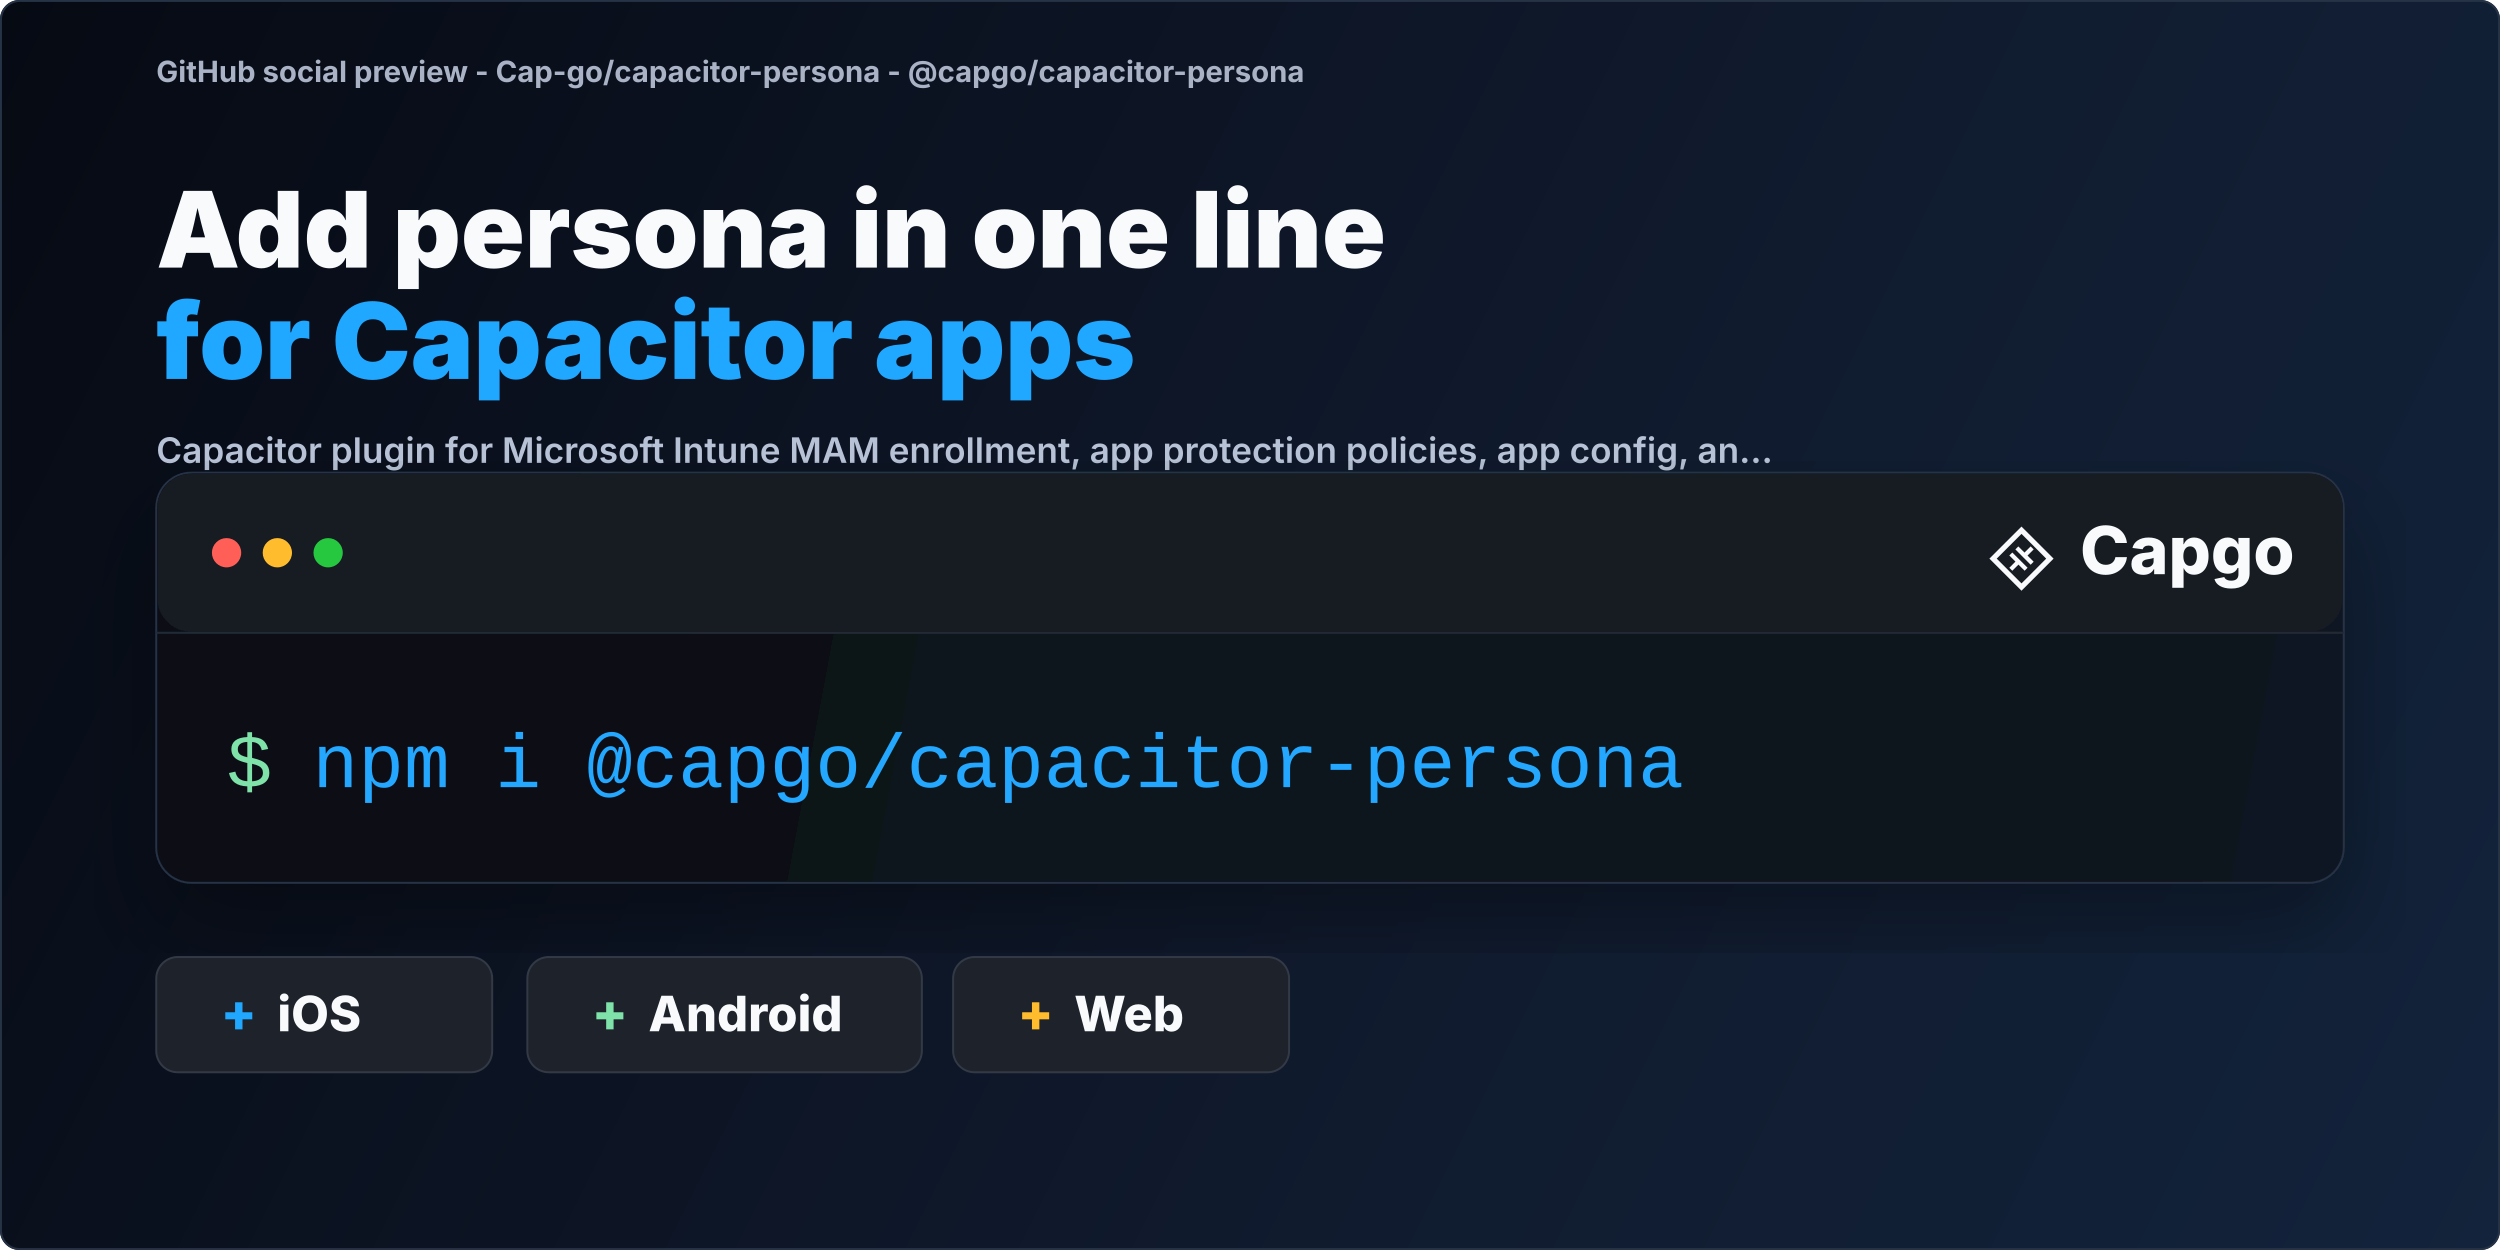
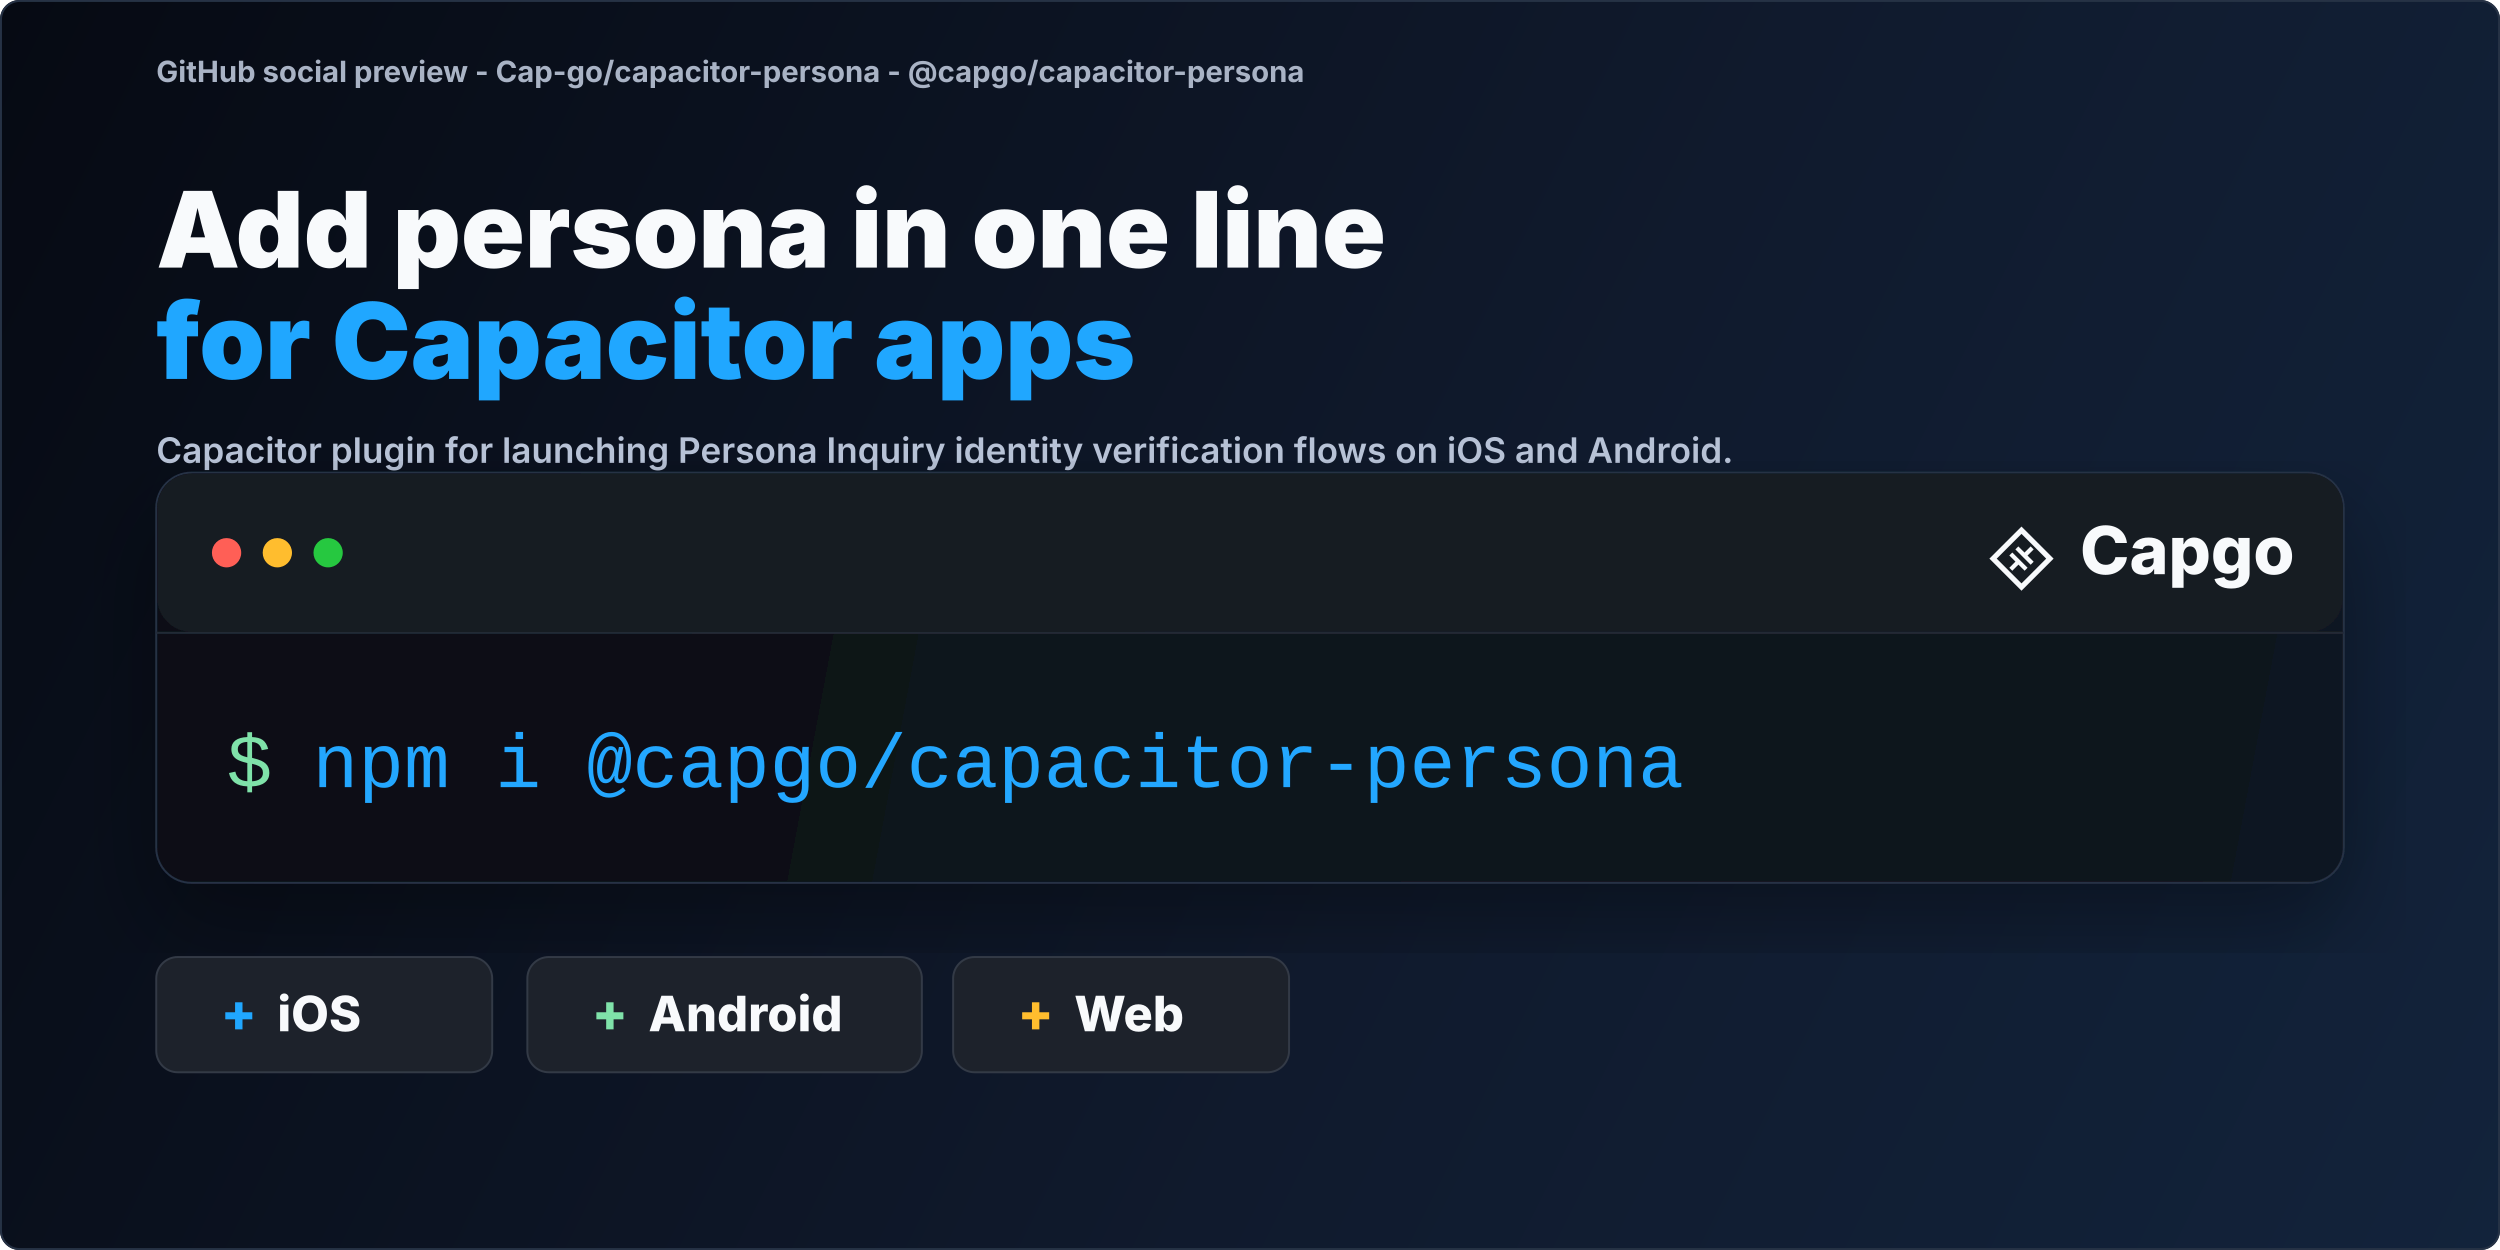
<svg xmlns="http://www.w3.org/2000/svg" width="1280" height="640" viewBox="0 0 1280 640" fill="none">
  <defs>
    <linearGradient id="background" x1="0" y1="0" x2="1280" y2="640" gradientUnits="userSpaceOnUse">
      <stop stop-color="#060A13" />
      <stop offset="0.58" stop-color="#101A2D" />
      <stop offset="1" stop-color="#12233B" />
    </linearGradient>
    <linearGradient id="panel" x1="80" y1="242" x2="1200" y2="452" gradientUnits="userSpaceOnUse">
      <stop stop-color="#0B0F16" />
      <stop offset="1" stop-color="#111720" />
    </linearGradient>
    <filter id="shadow" x="48" y="214" width="1184" height="274" color-interpolation-filters="sRGB" filterUnits="userSpaceOnUse">
      <feDropShadow dx="0" dy="22" stdDeviation="24" flood-color="#02050B" flood-opacity="0.35" />
    </filter>
    <clipPath id="metaClip">
      <rect x="80" y="24" width="1040" height="30" />
    </clipPath>
    <clipPath id="headlineClip">
      <rect x="80" y="78" width="1080" height="132" />
    </clipPath>
    <clipPath id="descriptionClip">
      <rect x="80" y="212" width="980" height="42" />
    </clipPath>
    <clipPath id="commandClip">
      <rect x="160" y="360" width="990" height="72" />
    </clipPath>
    <clipPath id="badge0Clip">
      <rect x="62" y="16" width="120" height="34" />
    </clipPath>
    <clipPath id="badge1Clip">
      <rect x="62" y="16" width="150" height="34" />
    </clipPath>
    <clipPath id="badge2Clip">
      <rect x="62" y="16" width="120" height="34" />
    </clipPath>
  </defs>
  <rect width="1280" height="640" rx="10" fill="url(#background)" />
  <rect x="0.5" y="0.5" width="1279" height="639" rx="9.5" stroke="#263245" />
  <text x="80" y="42" clip-path="url(#metaClip)" fill="#A9B3C5" font-family="Inter, ui-sans-serif, system-ui, -apple-system, BlinkMacSystemFont, Segoe UI, sans-serif" font-size="15" font-weight="700" letter-spacing="0">
    GitHub social preview - Cap-go/capacitor-persona - @capgo/capacitor-persona
  </text>
  <g clip-path="url(#headlineClip)">
    <text x="80" y="137" fill="#F8FAFC" font-family="Inter, ui-sans-serif, system-ui, -apple-system, BlinkMacSystemFont, Segoe UI, sans-serif" font-size="54" font-weight="850" letter-spacing="0">Add persona in one line</text>
    <text x="80" y="194" fill="#20A7FF" font-family="Inter, ui-sans-serif, system-ui, -apple-system, BlinkMacSystemFont, Segoe UI, sans-serif" font-size="54" font-weight="850" letter-spacing="0">for Capacitor apps</text>
  </g>
  <text x="80" y="237" clip-path="url(#descriptionClip)" fill="#B7C2D6" font-family="Inter, ui-sans-serif, system-ui, -apple-system, BlinkMacSystemFont, Segoe UI, sans-serif" font-size="18" font-weight="600" letter-spacing="0">
-     Capacitor plugin for Microsoft Intune MAM enrollment, app protection policies, app config, an...
+     Capacitor plugin for launching Persona Inquiry identity verification flows on iOS and Android.
  </text>
  <g filter="url(#shadow)">
    <rect x="80" y="242" width="1120" height="210" rx="18" fill="url(#panel)" stroke="#253044" />
    <rect x="80.5" y="242.5" width="1119" height="81" rx="17.5" fill="#151A21" />
    <path d="M80 324H1200" stroke="#242B36" />
    <circle cx="116" cy="283" r="7.5" fill="#FF5F57" />
    <circle cx="142" cy="283" r="7.5" fill="#FFBD2E" />
    <circle cx="168" cy="283" r="7.5" fill="#28C840" />
  </g>
  <g transform="translate(1018 269)">
    <g transform="scale(0.03320312)">
      <path fill="#F8FAFC" d="M264.2 265.3 17 512.5 264.5 760 512 1007.5 759.5 760 1007 512.5 759.8 265.3C623.8 129.3 512.3 18 512 18c-.3 0-111.8 111.3-247.8 247.3zm438.5 55.9C807.4 425.9 893 511.9 893 512.5c0 .5-85.7 86.7-190.5 191.5L512 894.5l-191-191-191-191 190.7-190.7c105-105 191-190.8 191.3-190.8.3 0 86.1 85.6 190.7 190.2z" />
      <path fill="#F8FAFC" d="M440.8 347c-12.6 12.6-22.8 23.3-22.8 23.7 0 .5 53 53.7 117.8 118.4l117.7 117.7 23.2-23.3 23.1-23.2-47.4-47.4-47.4-47.4 47.5-47.5 47.5-47.5-23.3-23.3-23.2-23.2-47.5 47.5-47.5 47.5-47.5-47.4-47.5-47.5-22.7 22.9zM347 441.2 324.5 464l47.3 47.3 47.2 47.2-47.4 47.7-47.3 47.6 23 23 23 23 47.5-47.5 47.5-47.5 47.3 47.3c26 26 47.5 47.1 47.8 46.9 6.6-6.3 45.6-45.5 45.6-45.9 0-1.2-234.5-235.1-235.5-234.9-.6 0-11.1 10.4-23.5 23z" />
    </g>
    <text x="47" y="25" fill="#F8FAFC" font-family="Inter, ui-sans-serif, system-ui, -apple-system, BlinkMacSystemFont, Segoe UI, sans-serif" font-size="34" font-weight="760" letter-spacing="0">Capgo</text>
  </g>
  <text x="116" y="403" fill="#7FE2A9" font-family="SFMono-Regular, Fira Code, Consolas, Liberation Mono, monospace" font-size="39" letter-spacing="0">$</text>
  <text x="160" y="403" clip-path="url(#commandClip)" fill="#23A7FF" font-family="SFMono-Regular, Fira Code, Consolas, Liberation Mono, monospace" font-size="39" letter-spacing="0">
    npm i @capgo/capacitor-persona
  </text>
  <g transform="translate(80 490)">
    <rect width="172" height="59" rx="11" fill="#1D222B" stroke="#333A46" />
    <text x="33" y="38" fill="#20A7FF" font-family="Inter, ui-sans-serif, system-ui, sans-serif" font-size="27" font-weight="760">+</text>
    <text x="62" y="38" clip-path="url(#badge0Clip)" fill="#F8FAFC" font-family="Inter, ui-sans-serif, system-ui, sans-serif" font-size="25" font-weight="760" letter-spacing="0">iOS</text>
  </g>
  <g transform="translate(270 490)">
    <rect width="202" height="59" rx="11" fill="#1D222B" stroke="#333A46" />
    <text x="33" y="38" fill="#7FE2A9" font-family="Inter, ui-sans-serif, system-ui, sans-serif" font-size="27" font-weight="760">+</text>
    <text x="62" y="38" clip-path="url(#badge1Clip)" fill="#F8FAFC" font-family="Inter, ui-sans-serif, system-ui, sans-serif" font-size="25" font-weight="760" letter-spacing="0">Android</text>
  </g>
  <g transform="translate(488 490)">
    <rect width="172" height="59" rx="11" fill="#1D222B" stroke="#333A46" />
    <text x="33" y="38" fill="#FFBD2E" font-family="Inter, ui-sans-serif, system-ui, sans-serif" font-size="27" font-weight="760">+</text>
    <text x="62" y="38" clip-path="url(#badge2Clip)" fill="#F8FAFC" font-family="Inter, ui-sans-serif, system-ui, sans-serif" font-size="25" font-weight="760" letter-spacing="0">Web</text>
  </g>
</svg>
